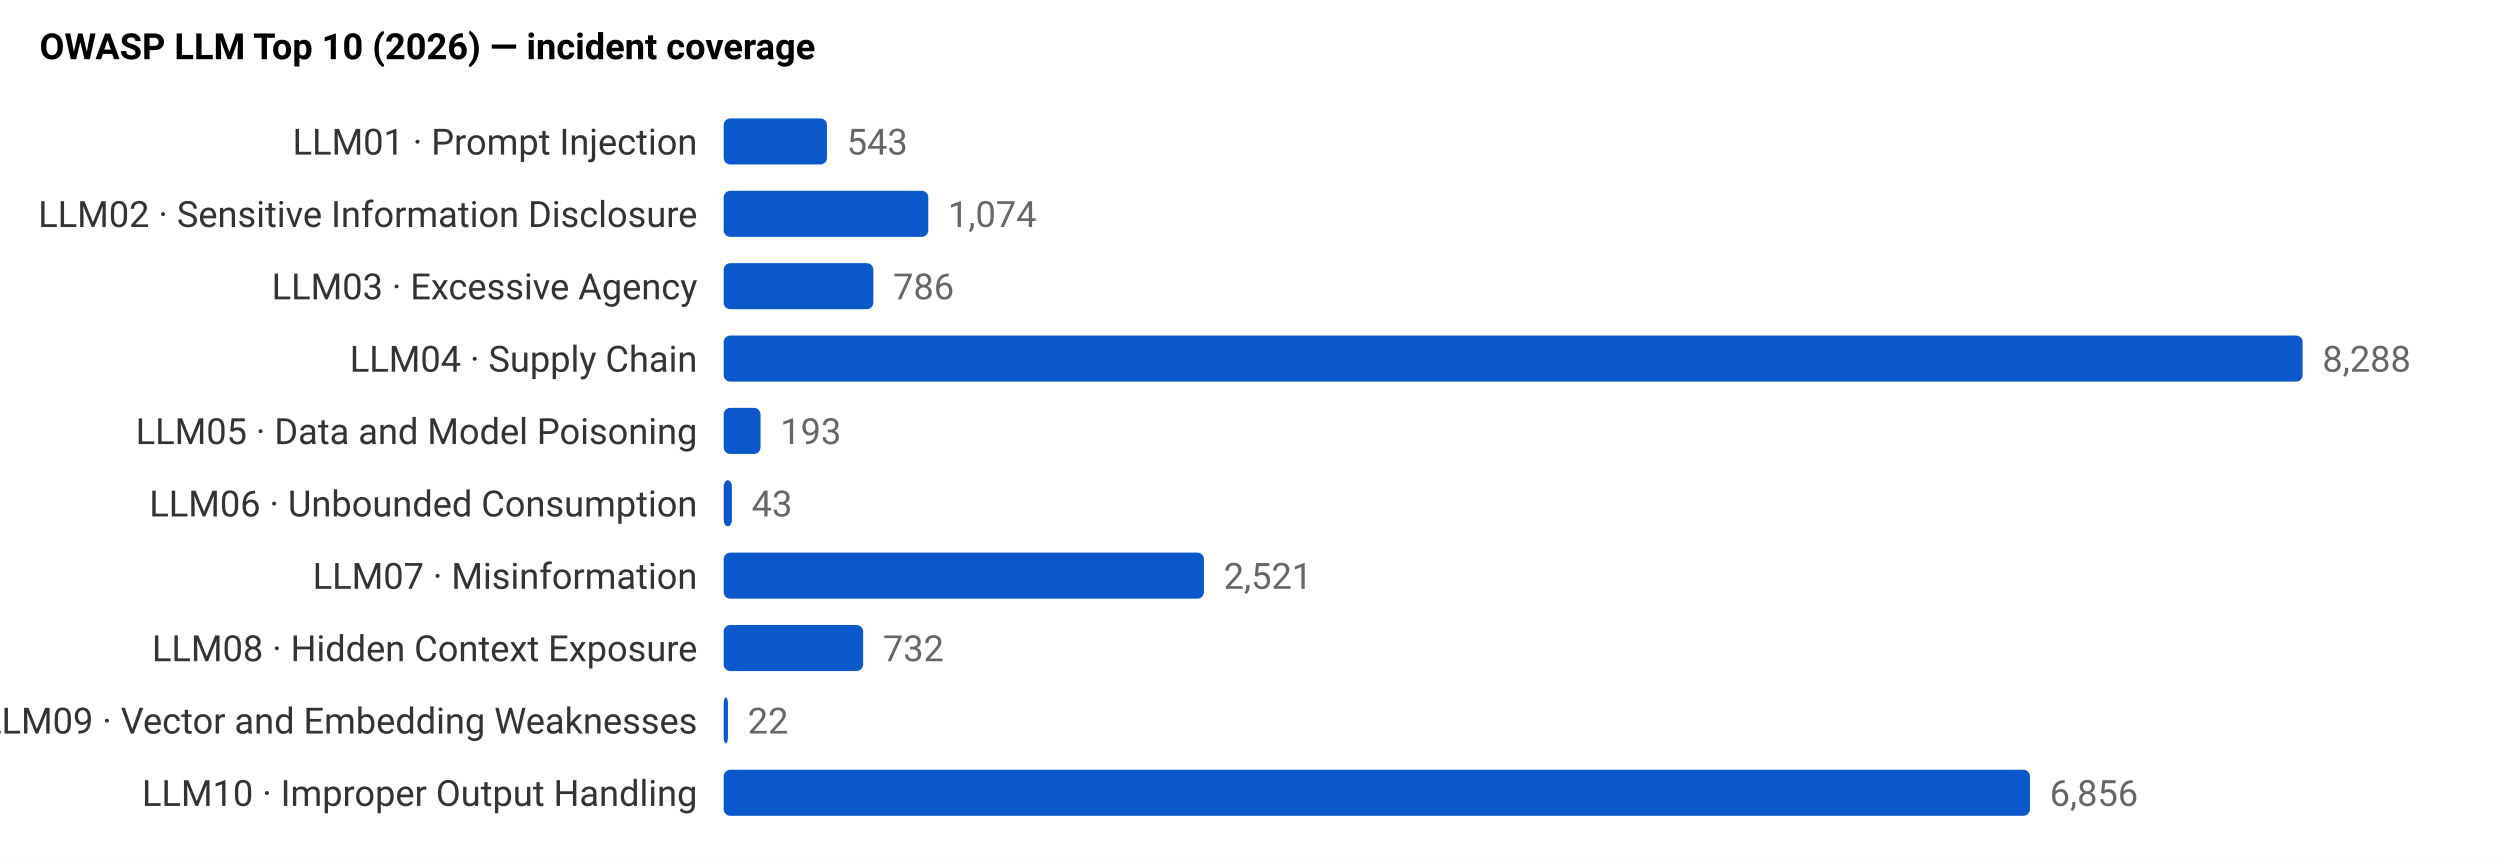
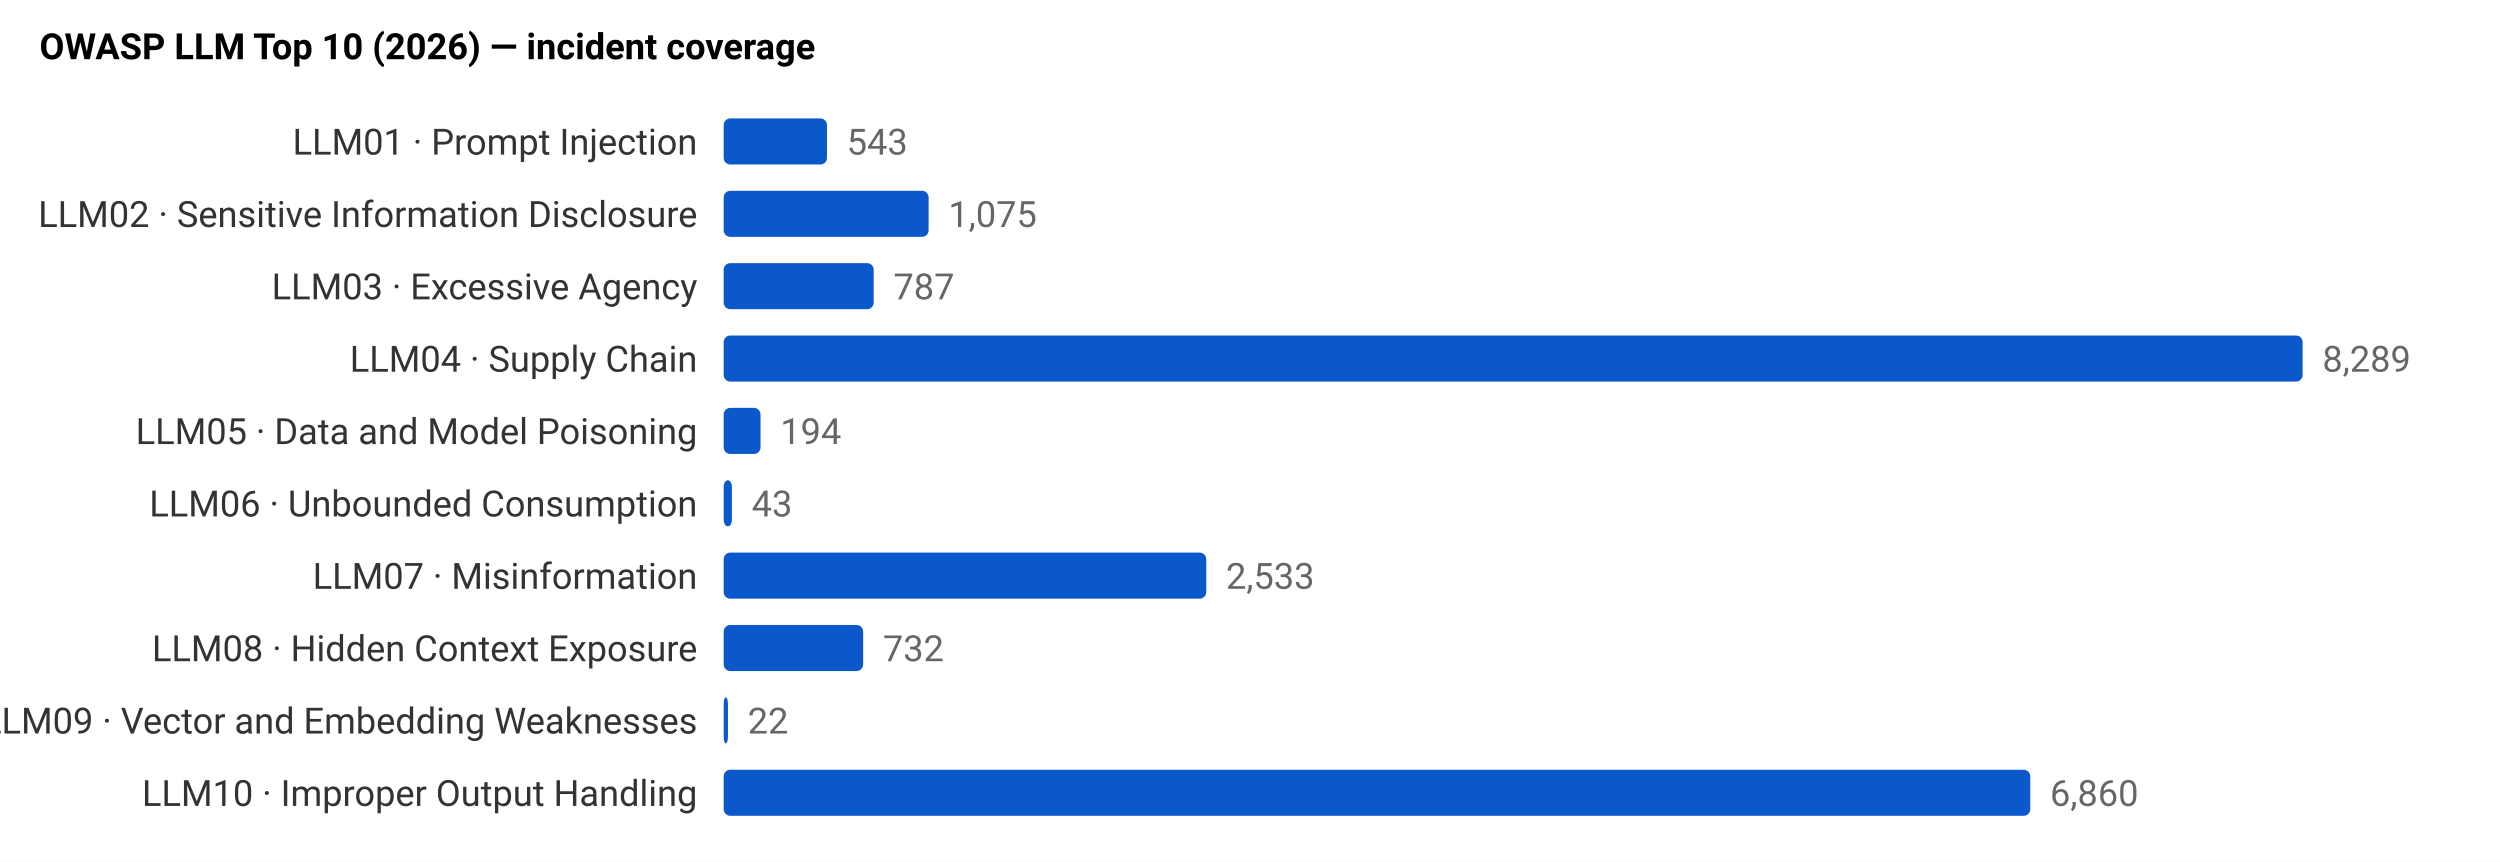
<svg xmlns="http://www.w3.org/2000/svg" viewBox="0 0 760 262" role="img" aria-label="OWASP LLM Top 10 (2026) — incident coverage" font-family="system-ui,-apple-system,Segoe UI,Roboto,sans-serif" font-size="11">
  <rect x="0" y="0" width="100%" height="100%" fill="white" />
  <text x="12" y="18" font-weight="600">OWASP LLM Top 10 (2026) — incident coverage</text>
  <text x="212" y="47" text-anchor="end" fill="#333">LLM01 · Prompt Injection</text>
  <rect x="220" y="36" width="31.4" height="14" fill="#0a58ca" rx="2" />
  <text x="257.4" y="47" fill="#666">543</text>
  <text x="212" y="69" text-anchor="end" fill="#333">LLM02 · Sensitive Information Disclosure</text>
-   <rect x="220" y="58" width="62.2" height="14" fill="#0a58ca" rx="2" />
-   <text x="288.2" y="69" fill="#666">1,074</text>
+   <rect x="220" y="58" width="62.3" height="14" fill="#0a58ca" rx="2" />
+   <text x="288.3" y="69" fill="#666">1,075</text>
  <text x="212" y="91" text-anchor="end" fill="#333">LLM03 · Excessive Agency</text>
-   <rect x="220" y="80" width="45.5" height="14" fill="#0a58ca" rx="2" />
-   <text x="271.5" y="91" fill="#666">786</text>
+   <rect x="220" y="80" width="45.6" height="14" fill="#0a58ca" rx="2" />
+   <text x="271.6" y="91" fill="#666">787</text>
  <text x="212" y="113" text-anchor="end" fill="#333">LLM04 · Supply Chain</text>
  <rect x="220" y="102" width="480.0" height="14" fill="#0a58ca" rx="2" />
-   <text x="706.0" y="113" fill="#666">8,288</text>
+   <text x="706.0" y="113" fill="#666">8,289</text>
  <text x="212" y="135" text-anchor="end" fill="#333">LLM05 · Data and Model Poisoning</text>
  <rect x="220" y="124" width="11.2" height="14" fill="#0a58ca" rx="2" />
-   <text x="237.2" y="135" fill="#666">193</text>
+   <text x="237.2" y="135" fill="#666">194</text>
  <text x="212" y="157" text-anchor="end" fill="#333">LLM06 · Unbounded Consumption</text>
  <rect x="220" y="146" width="2.5" height="14" fill="#0a58ca" rx="2" />
  <text x="228.5" y="157" fill="#666">43</text>
  <text x="212" y="179" text-anchor="end" fill="#333">LLM07 · Misinformation</text>
-   <rect x="220" y="168" width="146.0" height="14" fill="#0a58ca" rx="2" />
-   <text x="372.0" y="179" fill="#666">2,521</text>
+   <rect x="220" y="168" width="146.7" height="14" fill="#0a58ca" rx="2" />
+   <text x="372.7" y="179" fill="#666">2,533</text>
  <text x="212" y="201" text-anchor="end" fill="#333">LLM08 · Hidden Context Exposure</text>
  <rect x="220" y="190" width="42.4" height="14" fill="#0a58ca" rx="2" />
  <text x="268.4" y="201" fill="#666">732</text>
  <text x="212" y="223" text-anchor="end" fill="#333">LLM09 · Vector and Embedding Weaknesses</text>
  <rect x="220" y="212" width="1.3" height="14" fill="#0a58ca" rx="2" />
  <text x="227.3" y="223" fill="#666">22</text>
  <text x="212" y="245" text-anchor="end" fill="#333">LLM10 · Improper Output Handling</text>
-   <rect x="220" y="234" width="397.1" height="14" fill="#0a58ca" rx="2" />
-   <text x="623.1" y="245" fill="#666">6,856</text>
+   <rect x="220" y="234" width="397.2" height="14" fill="#0a58ca" rx="2" />
+   <text x="623.2" y="245" fill="#666">6,860</text>
</svg>
